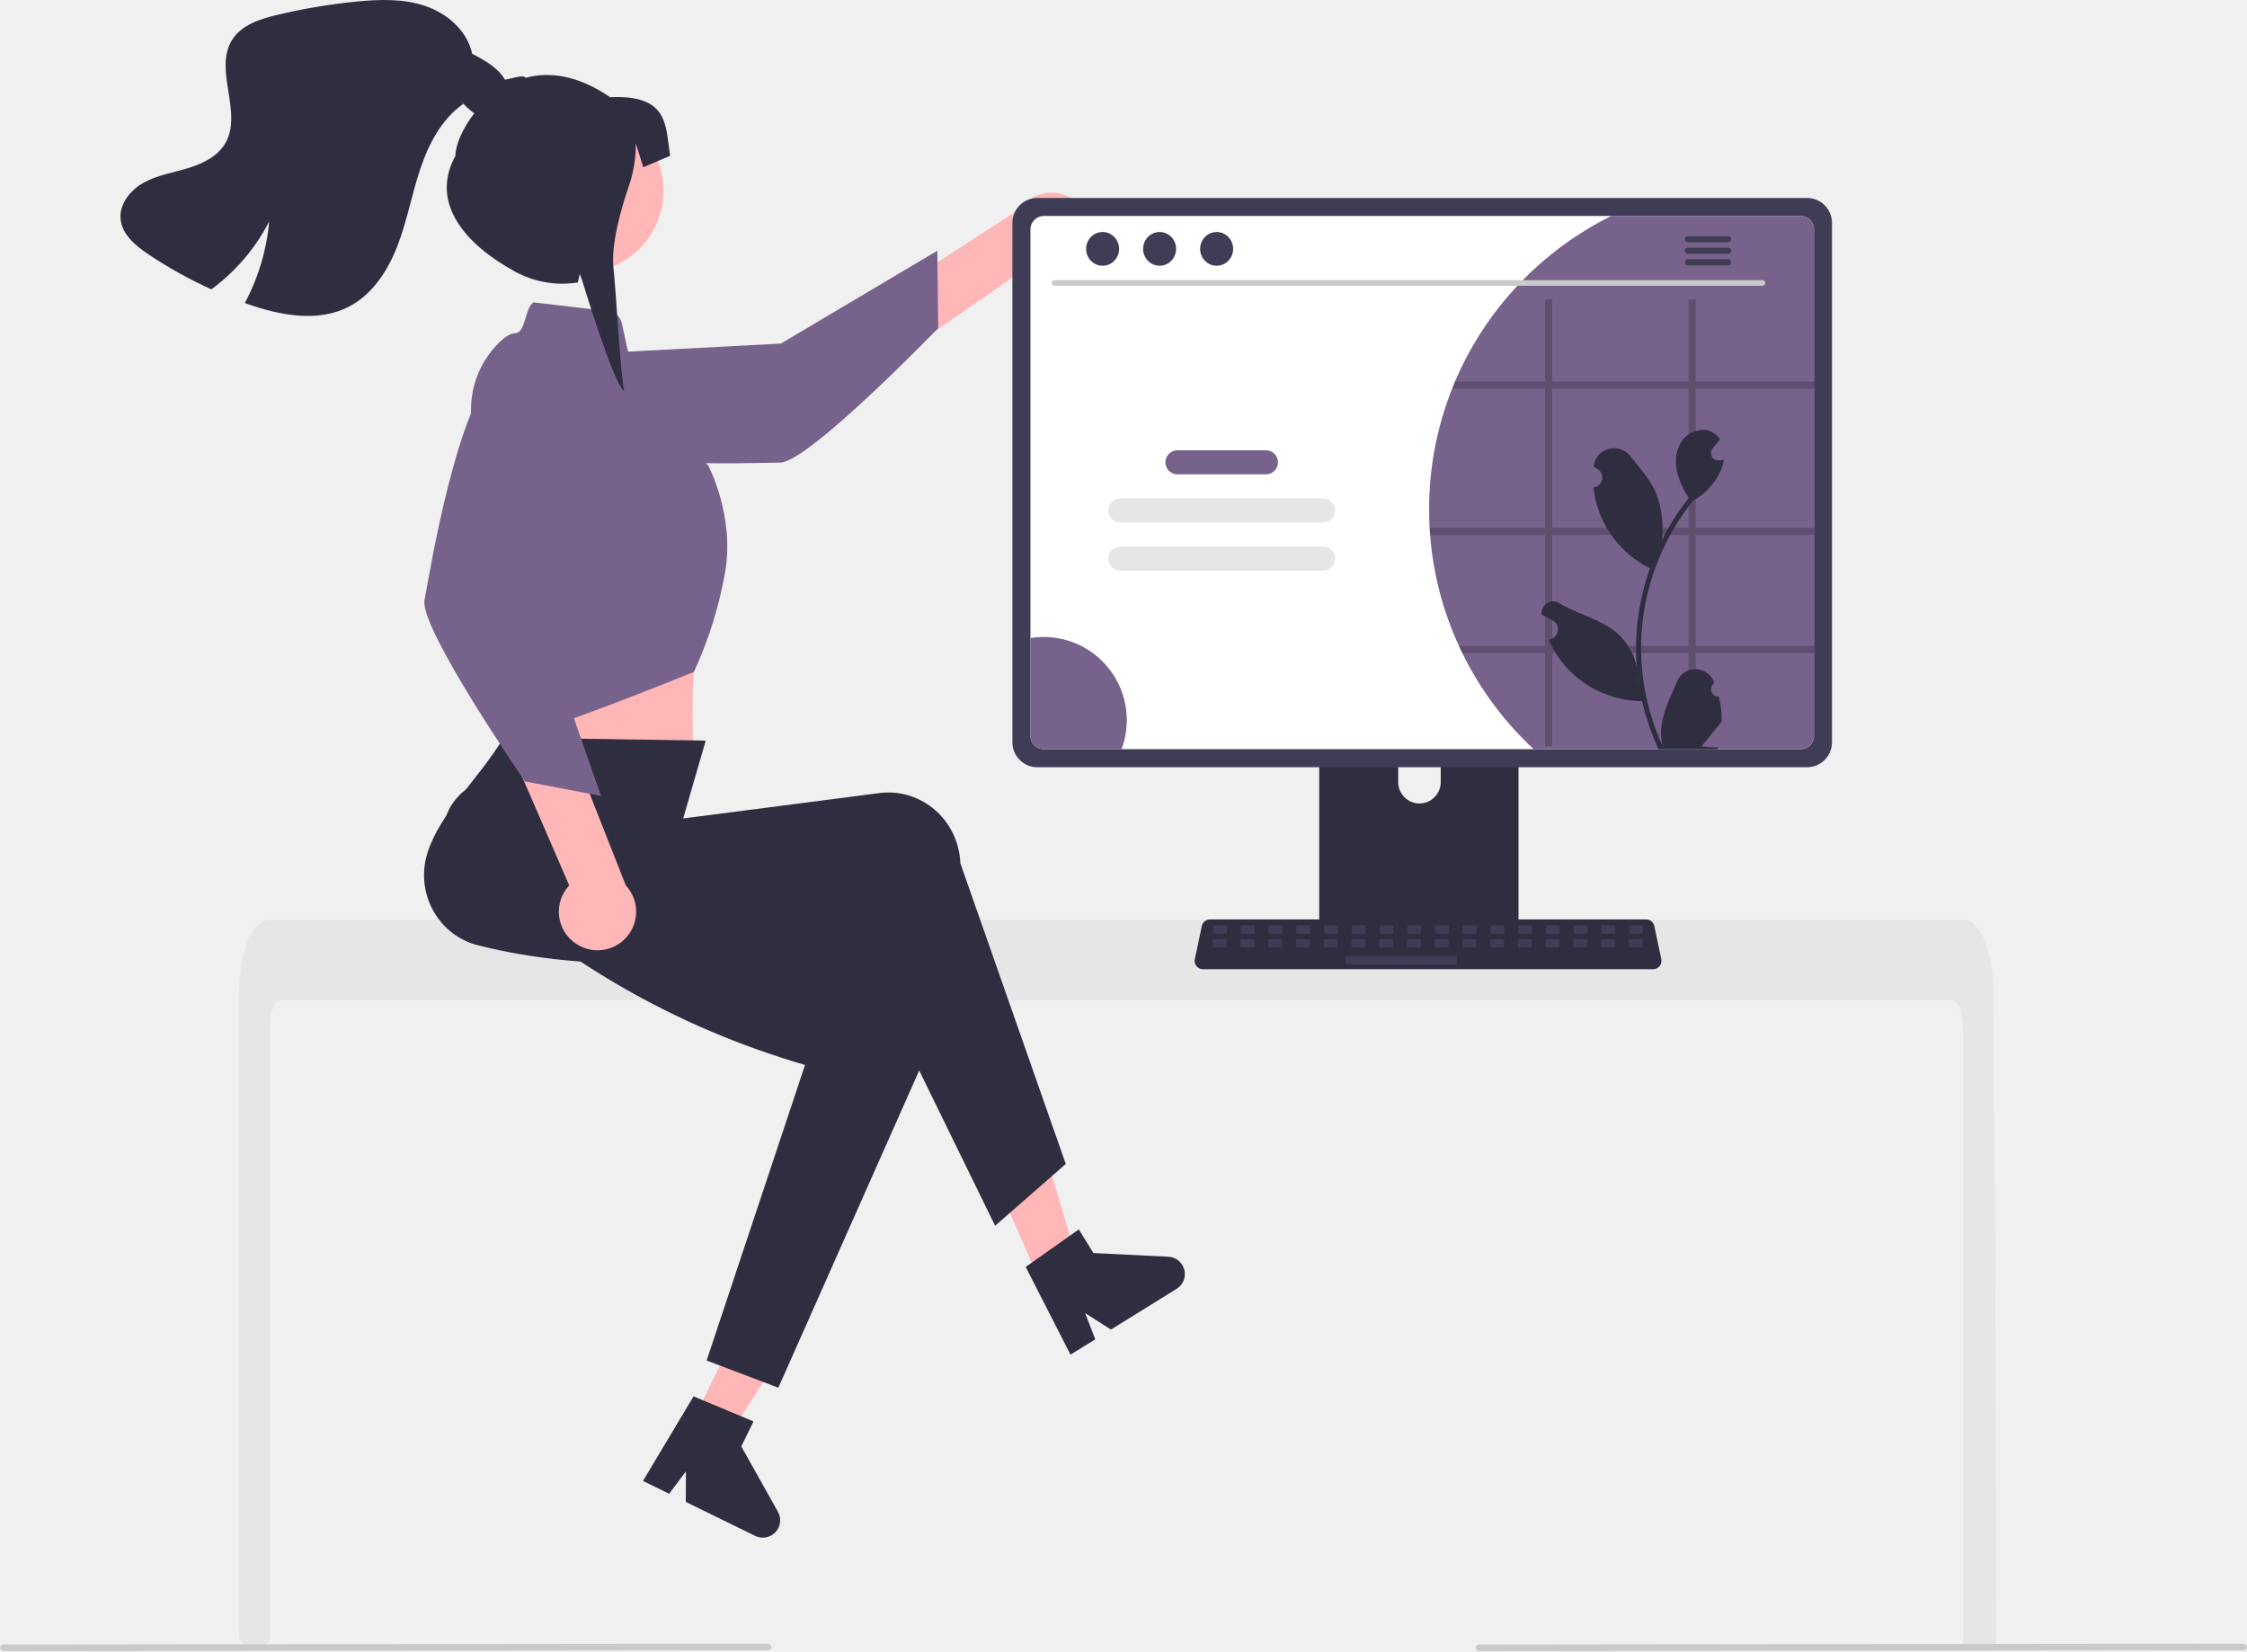
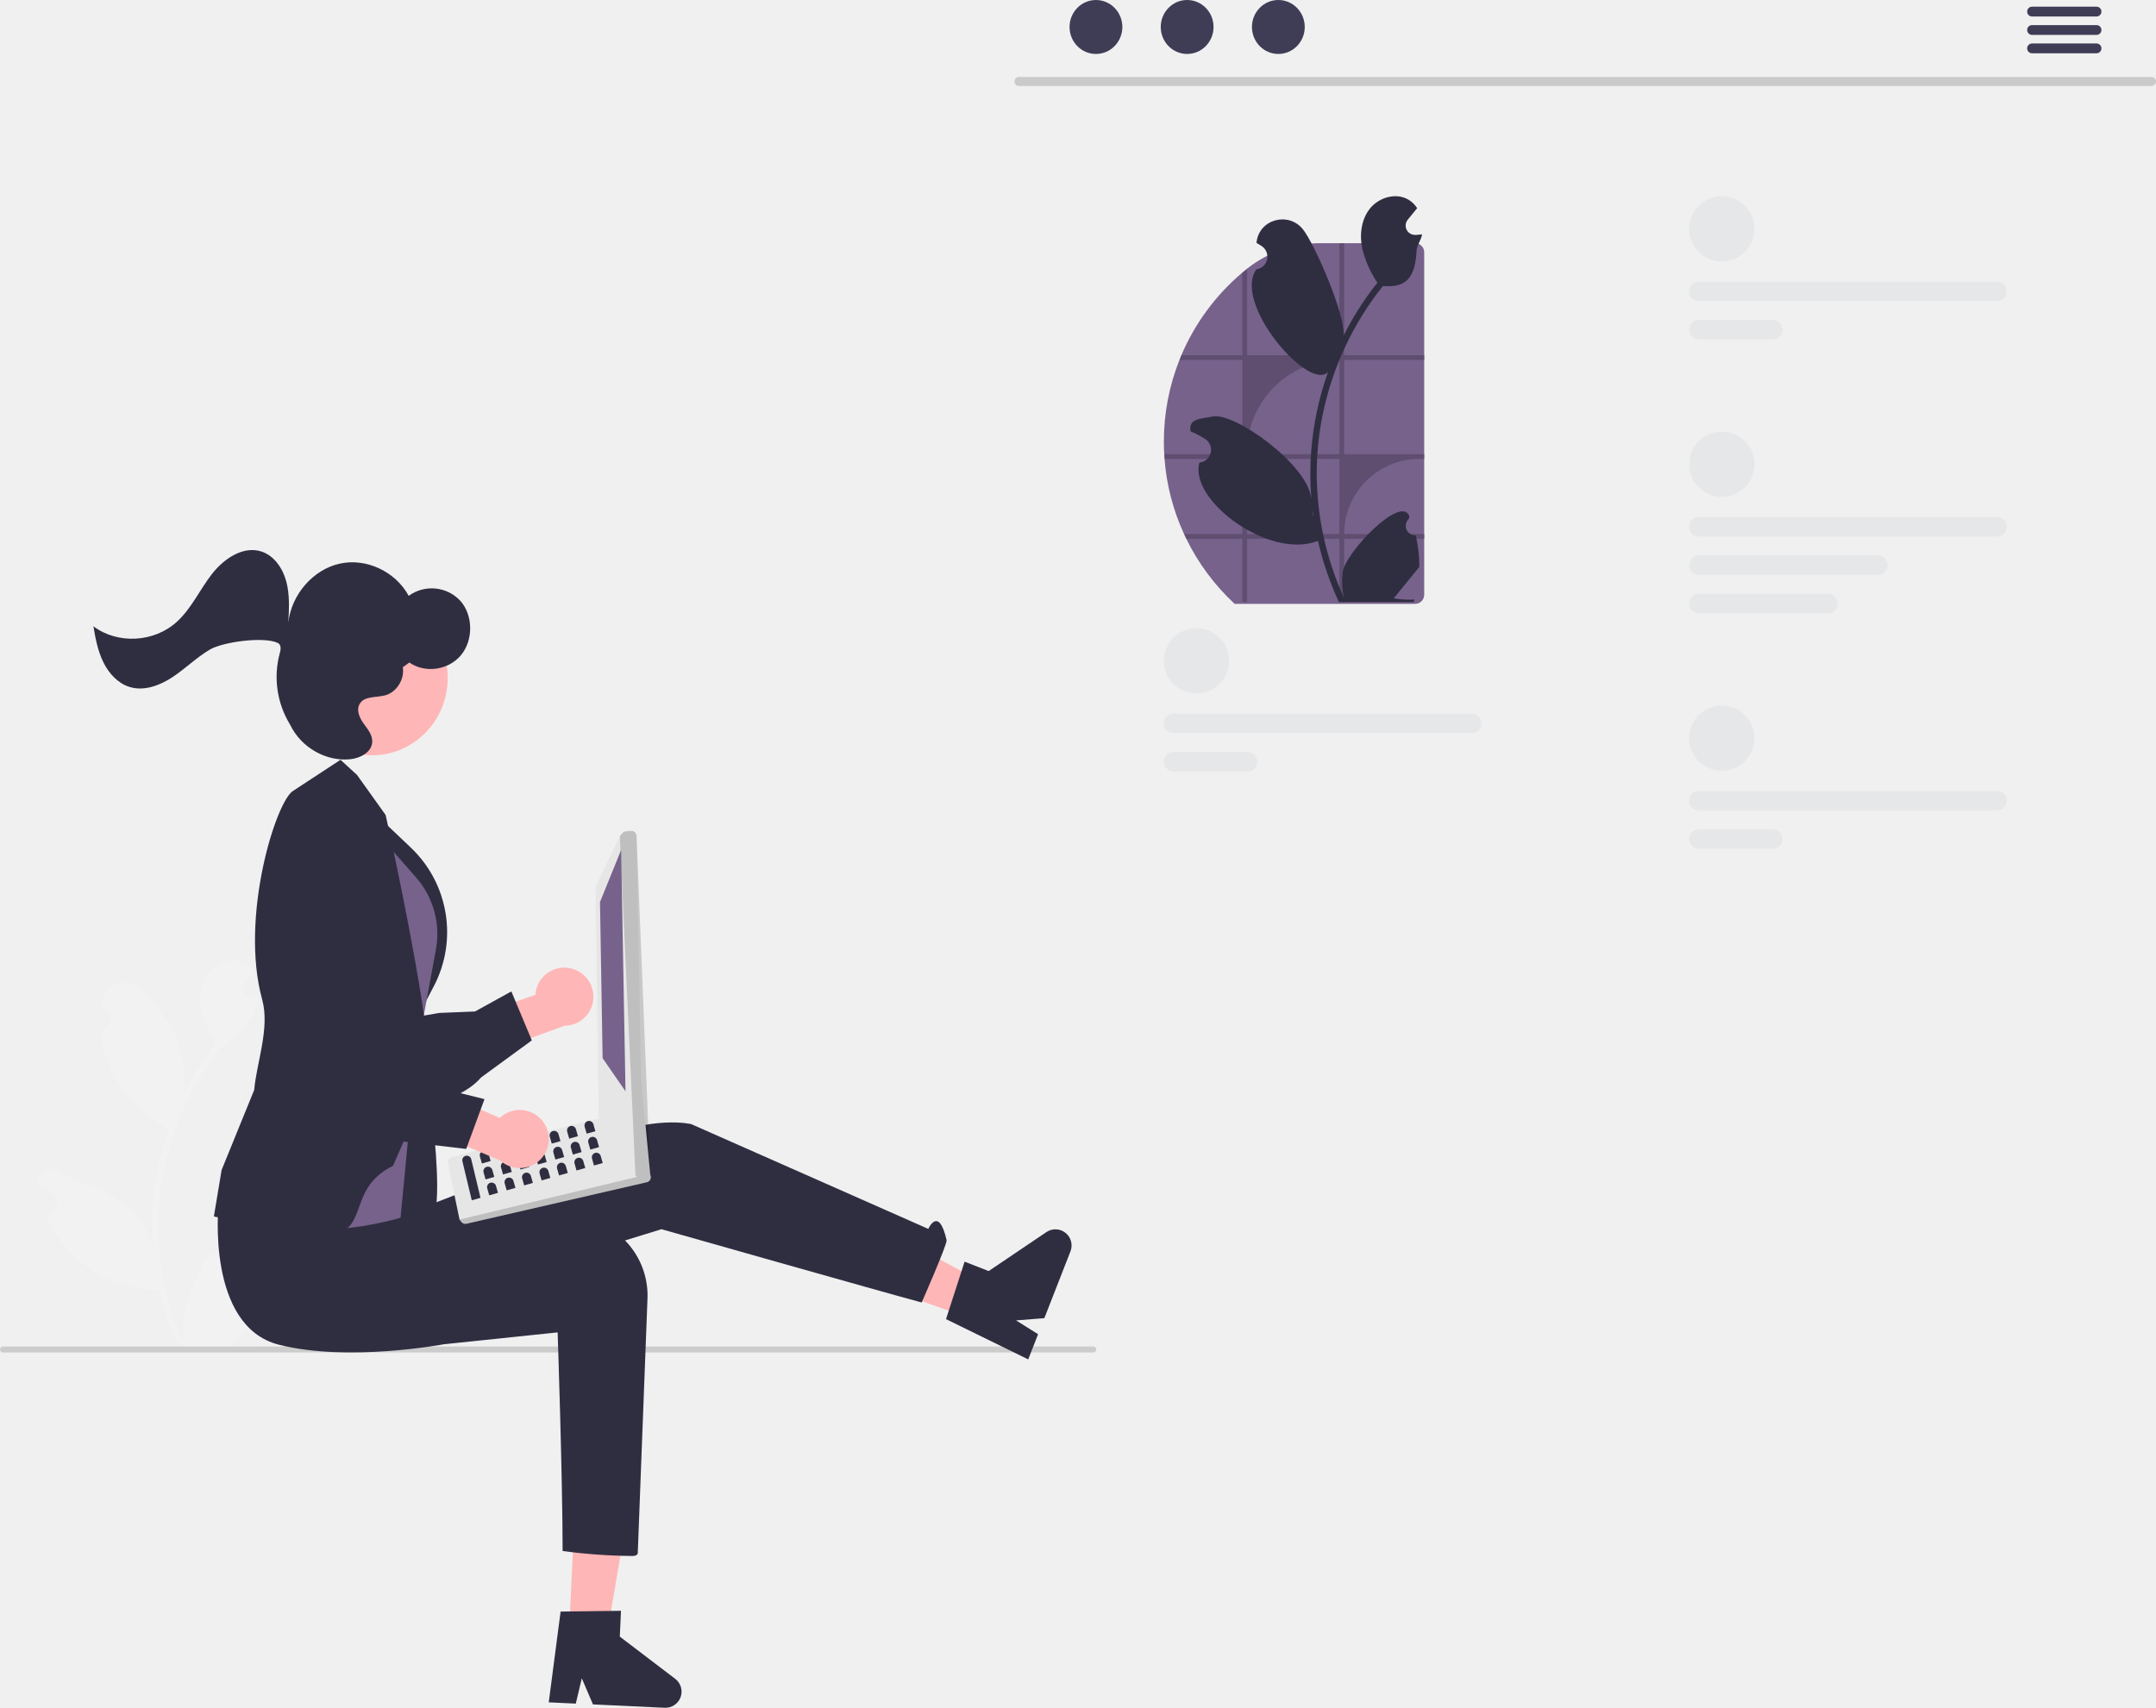
- <svg xmlns="http://www.w3.org/2000/svg" data-name="Layer 1" width="810.131" height="595.285" viewBox="0 0 810.131 595.285">
-   <polygon points="378.969 471.236 391.767 465.509 375.738 412.214 356.848 420.666 378.969 471.236" fill="#ffb6b6" />
-   <path d="M564.736,609.125l19.145-13.52,5.284,8.518,27,1.329a6.261,6.261,0,0,1,2.993,11.575l-23.669,14.683-9.307-5.895,3.634,9.414-8.924,5.536Z" transform="translate(-194.9343 -152.3575)" fill="#2f2e41" />
-   <path d="M902.658,522.718c0-5.36-1.8-9.71-4.01-9.72h-602.49c-2.22.01-4.01,4.36-4.02,9.72v220.643a2.003,2.003,0,0,1-1.809,1.994q-2.426.233-4.851.433c-.04,0-.08.01-.12.01-.88.08-1.76.14-2.64.21h-.01q-.679-1.255-1.342-2.533a2.011,2.011,0,0,1-.228-.929V510.108c0-1.48.06-2.97.16-4.44a56.884,56.884,0,0,1,.75-6.02c1.69-9.29,5.51-15.58,9.85-15.6h611a4.683,4.683,0,0,1,1.84.39,7.173,7.173,0,0,1,2.27,1.59,14.07,14.07,0,0,1,2.23,3.05c2.14,3.77,3.67,9.39,4.21,15.93,0,.06.01.12.01.18.14,1.62.21,3.27.2,4.92l.14,21.43.09,12.78.27,40.1.1,14.24.44,146.2h0a2,2,0,0,1-2,2h-8.04a2,2,0,0,1-2-2Z" transform="translate(-194.9343 -152.3575)" fill="#e6e6e6" />
-   <path d="M738.942,383.772H674.023a3.464,3.464,0,0,0-3.459,3.467V489.793h71.845V387.24A3.466,3.466,0,0,0,738.942,383.772Zm-32.241,58.27a7.702,7.702,0,0,1-7.666-7.666V422.548a7.666,7.666,0,0,1,15.332,0v11.829a7.702,7.702,0,0,1-7.666,7.666Z" transform="translate(-194.9343 -152.3575)" fill="#2f2e41" />
-   <path d="M670.341,486.513v9.894a1.938,1.938,0,0,0,1.934,1.934h68.422a1.944,1.944,0,0,0,1.934-1.934v-9.894Z" transform="translate(-194.9343 -152.3575)" fill="#3f3d56" />
-   <path d="M586.932,240.957a13.844,13.844,0,0,1-20.158,6.657l-91.638,63.839-2.53-25.441,90.102-58.376a13.919,13.919,0,0,1,24.224,13.32Z" transform="translate(-194.9343 -152.3575)" fill="#ffb6b6" />
-   <path d="M381.76,281.208s-9.922,14.662,5.648,27.636,78.681,10.393,88.865,10.282,56.913-48.45,56.913-48.45l-.306-27.917-56.418,33.476Z" transform="translate(-194.9343 -152.3575)" fill="#77628c" />
-   <path d="M376.142,378.55l1,19s-2.952,16.83-.524,20.462c2.409,3.614,68.568,8.99,68.568,8.99s-2.074-28.336,1.667-48.833Z" transform="translate(-194.9343 -152.3575)" fill="#ffb6b6" />
-   <path d="M579.186,572.003l-25.467,22.293-49.913-102.081c-49.495,8.512-96.19,11.239-136.579.942-13.675-3.438-22.034-17.558-18.67-31.538q.236-.98.545-1.94c4.834-14.748,17.487-25.183,27.456-41.404l72.817,1.106-8.133,28.062L511.979,438.29c14.225-1.841,27.217,8.456,29.018,22.998q.143,1.152.186,2.313Z" transform="translate(-194.9343 -152.3575)" fill="#2f2e41" />
-   <circle cx="209.64" cy="68.762" r="29.568" fill="#ffb6b6" />
-   <path d="M387.24,261.362l27.111,3.19a5.532,5.532,0,0,1,4.758,4.313l4.311,19.729,26.877,31.651s9.651,18.096,6.032,38.605a145.273,145.273,0,0,1-11.21,35.748s-66.096,27.032-68.509,23.413-3.196-20.058-3.196-20.058l-8.504-94.602a33.944,33.944,0,0,1,9.756-27.275c2.145-2.11,4.263-3.588,5.986-3.588C384.546,272.354,384.047,263.592,387.24,261.362Z" transform="translate(-194.9343 -152.3575)" fill="#77628c" />
-   <polygon points="250.479 510.874 263.06 517.036 293.347 470.36 274.778 461.265 250.479 510.874" fill="#ffb6b6" />
-   <path d="M475.551,652.682l-25.847-9.813,35.474-106.546c-48.193-14.13-84.546-36.889-116.286-63.905-10.768-9.104-18.843-20.795-9.672-31.869q.643-.777,1.343-1.502c10.829-11.118,38.312-8.979,54.4-19.16l35.982,38.416L448.69,468.594l67.551,22.899c13.585,4.605,20.722,19.567,15.941,33.419q-.379,1.097-.85,2.159Z" transform="translate(-194.9343 -152.3575)" fill="#2f2e41" />
-   <path d="M444.984,655.794,466.609,664.833l-4.41,9.002,13.217,23.581a6.261,6.261,0,0,1-8.216,8.685l-25.014-12.254.05-11.016-6.045,8.079-9.431-4.62Z" transform="translate(-194.9343 -152.3575)" fill="#2f2e41" />
-   <path d="M402.697,492.659a13.844,13.844,0,0,1-2.534-21.077L355.735,369.117l25.438,2.558L420.551,471.552a13.919,13.919,0,0,1-17.853,21.107Z" transform="translate(-194.9343 -152.3575)" fill="#ffb6b6" />
-   <path d="M403.871,283.579s-12.407-12.629-28.208.064S349.895,358.708,347.988,368.713s36.221,65.38,36.221,65.38l27.425,5.228-21.641-61.93Z" transform="translate(-194.9343 -152.3575)" fill="#77628c" />
-   <path d="M846.443,223.726H568.938a9.008,9.008,0,0,0-8.994,8.994V419.982a9.003,9.003,0,0,0,8.994,8.994H846.443a9.003,9.003,0,0,0,8.994-8.994V232.72A9.008,9.008,0,0,0,846.443,223.726Z" transform="translate(-194.9343 -152.3575)" fill="#3f3d56" />
-   <path d="M844.126,230.223h-272.87a4.82,4.82,0,0,0-4.81,4.82v182.62a4.818,4.818,0,0,0,4.81,4.81h272.87a4.818,4.818,0,0,0,4.81-4.81v-182.62A4.82,4.82,0,0,0,844.126,230.223Z" transform="translate(-194.9343 -152.3575)" fill="#fff" />
-   <path d="M790.976,501.785H628.633a2.986,2.986,0,0,1-2.922-3.602l2.519-11.964a2.999,2.999,0,0,1,2.922-2.371H788.457a2.999,2.999,0,0,1,2.922,2.371l2.519,11.964a2.986,2.986,0,0,1-2.922,3.602Z" transform="translate(-194.9343 -152.3575)" fill="#2f2e41" />
-   <rect x="437.37" y="333.645" width="5" height="3" rx="0.488" fill="#3f3d56" />
-   <rect x="447.37" y="333.645" width="5" height="3" rx="0.488" fill="#3f3d56" />
-   <rect x="457.37" y="333.645" width="5" height="3" rx="0.488" fill="#3f3d56" />
-   <rect x="467.37" y="333.645" width="5" height="3" rx="0.488" fill="#3f3d56" />
-   <rect x="477.37" y="333.645" width="5" height="3" rx="0.488" fill="#3f3d56" />
-   <rect x="487.37" y="333.645" width="5" height="3" rx="0.488" fill="#3f3d56" />
-   <rect x="497.37" y="333.645" width="5" height="3" rx="0.488" fill="#3f3d56" />
-   <rect x="507.37" y="333.645" width="5" height="3" rx="0.488" fill="#3f3d56" />
-   <rect x="517.37" y="333.645" width="5" height="3" rx="0.488" fill="#3f3d56" />
-   <rect x="527.37" y="333.645" width="5" height="3" rx="0.488" fill="#3f3d56" />
-   <rect x="537.37" y="333.645" width="5" height="3" rx="0.488" fill="#3f3d56" />
-   <rect x="547.37" y="333.645" width="5" height="3" rx="0.488" fill="#3f3d56" />
-   <rect x="557.37" y="333.645" width="5" height="3" rx="0.488" fill="#3f3d56" />
-   <rect x="567.37" y="333.645" width="5" height="3" rx="0.488" fill="#3f3d56" />
-   <rect x="577.37" y="333.645" width="5" height="3" rx="0.488" fill="#3f3d56" />
-   <rect x="587.37" y="333.645" width="5" height="3" rx="0.488" fill="#3f3d56" />
-   <rect x="437.252" y="338.645" width="5" height="3" rx="0.488" fill="#3f3d56" />
-   <rect x="447.252" y="338.645" width="5" height="3" rx="0.488" fill="#3f3d56" />
-   <rect x="457.252" y="338.645" width="5" height="3" rx="0.488" fill="#3f3d56" />
-   <rect x="467.252" y="338.645" width="5" height="3" rx="0.488" fill="#3f3d56" />
-   <rect x="477.252" y="338.645" width="5" height="3" rx="0.488" fill="#3f3d56" />
-   <rect x="487.252" y="338.645" width="5" height="3" rx="0.488" fill="#3f3d56" />
-   <rect x="497.252" y="338.645" width="5" height="3" rx="0.488" fill="#3f3d56" />
-   <rect x="507.252" y="338.645" width="5" height="3" rx="0.488" fill="#3f3d56" />
-   <rect x="517.252" y="338.645" width="5" height="3" rx="0.488" fill="#3f3d56" />
-   <rect x="527.252" y="338.645" width="5" height="3" rx="0.488" fill="#3f3d56" />
-   <rect x="537.252" y="338.645" width="5" height="3" rx="0.488" fill="#3f3d56" />
-   <rect x="547.252" y="338.645" width="5" height="3" rx="0.488" fill="#3f3d56" />
-   <rect x="557.252" y="338.645" width="5" height="3" rx="0.488" fill="#3f3d56" />
-   <rect x="567.252" y="338.645" width="5" height="3" rx="0.488" fill="#3f3d56" />
-   <rect x="577.252" y="338.645" width="5" height="3" rx="0.488" fill="#3f3d56" />
-   <rect x="587.252" y="338.645" width="5" height="3" rx="0.488" fill="#3f3d56" />
-   <rect x="485.252" y="344.645" width="40" height="3" rx="0.488" fill="#3f3d56" />
-   <path d="M825.334,730.02l-7.71-12.39-1.54,7.08c-.27,1.24-.54,2.5-.79,3.75-2.19-1.87-4.52-3.6-6.8-5.26q-10.5-7.62-20.99-15.26l2.19,12.7c1.35,7.82,2.76,15.8,6.1,22.95.37.81.77,1.61,1.2,2.39h32.54a10.487,10.487,0,0,0,.54-2.24.775.775,0,0,0,.01-.15C830.594,738.74,827.914,734.17,825.334,730.02Z" transform="translate(-194.9343 -152.3575)" fill="#f0f0f0" />
-   <path d="M385.334,730.02l-7.71-12.39-1.54,7.08c-.27,1.24-.54,2.5-.79,3.75-2.19-1.87-4.52-3.6-6.8-5.26q-10.5-7.62-20.99-15.26l2.19,12.7c1.35,7.82,2.76,15.8,6.1,22.95.37.81.77,1.61,1.2,2.39h32.54a10.487,10.487,0,0,0,.54-2.24.775.775,0,0,0,.01-.15C390.594,738.74,387.914,734.17,385.334,730.02Z" transform="translate(-194.9343 -152.3575)" fill="#f0f0f0" />
-   <path d="M1003.875,747.335l-275.75.307a1.191,1.191,0,0,1,0-2.381l275.75-.307a1.191,1.191,0,0,1,0,2.381Z" transform="translate(-194.9343 -152.3575)" fill="#cacaca" />
-   <path d="M471.875,747.335l-275.75.307a1.191,1.191,0,0,1,0-2.381l275.75-.307a1.191,1.191,0,0,1,0,2.381Z" transform="translate(-194.9343 -152.3575)" fill="#cacaca" />
-   <path d="M373.306,194.763c-4.77,1.42-9.22-2.57-12.54-6.35l1.18,1.4c-7.81,5.5-12.48,14.46-15.51,23.53-3.03,9.06-4.72,18.55-8.14,27.48-3.42,8.92-8.94,17.55-17.39,22-11.32,5.96-25.19,3.25-37.23-1.05-.16-.06-.31-.11-.47-.17a76.722,76.722,0,0,0,8.78-29.4,69.759,69.759,0,0,1-20.86,24.47,160.14,160.14,0,0,1-22.62-12.58c-4.65-3.11-9.55-7.13-10.09-12.7-.55-5.53,3.58-10.58,8.45-13.24,4.87-2.66,10.47-3.56,15.79-5.16,5.31-1.59,10.73-4.2,13.52-9,6.43-11.04-4.39-26.61,2.51-37.37,3.4-5.29,10-7.41,16.12-8.88a213.117,213.117,0,0,1,28.38-4.79c8.39-.84,17.06-1.15,25.04,1.55,7.98,2.7,15.22,8.97,16.93,17.23,4.66,2.45,9.59,5.16,12.09,9.81C379.746,186.183,378.356,193.263,373.306,194.763Z" transform="translate(-194.9343 -152.3575)" fill="#2f2e41" />
-   <path d="M366.186,192.902c-4.568,5.722-7.054,11.91-7.054,15.615-9.489,17.342,4.08,32.238,21.423,41.727a35.53,35.53,0,0,0,22.7,3.958l.726-3.097.983,2.79s11.291,37.293,15.016,39.481c-1.413-6.637-3.032-37.367-3.819-43.844-1.089-8.816,2.708-21.94,5.447-29.922a47.111,47.111,0,0,0,2.579-15.289v-.228l2.667,8.567,9.709-4.142c-1.806-10.361,0-22.123-21.656-21.103-11.713-8.055-22.027-9.282-30.5-6.998-1.093-1.69-7.399,1.476-9.22.586" transform="translate(-194.9343 -152.3575)" fill="#2f2e41" />
-   <path d="M848.936,235.043v182.62a4.818,4.818,0,0,1-4.81,4.81h-96.22a118.076,118.076,0,0,1-25.76-34.66q-.63-1.26-1.2-2.55a117.029,117.029,0,0,1-10.4-40.03c-.07-.85-.13-1.7-.17-2.56-.13-2.2-.19-4.43-.19-6.67a117.535,117.535,0,0,1,8.29-43.51c.33-.86.68-1.71,1.04-2.56a118.399,118.399,0,0,1,56.35-59.71h68.26A4.82,4.82,0,0,1,848.936,235.043Z" transform="translate(-194.9343 -152.3575)" fill="#77628c" />
-   <path d="M830.41,255.383H575.086a1.016,1.016,0,0,1,0-2.031H830.41a1.016,1.016,0,0,1,0,2.031Z" transform="translate(-194.9343 -152.3575)" fill="#cacaca" />
-   <ellipse cx="397.532" cy="89.728" rx="5.95" ry="6.083" fill="#3f3d56" />
-   <ellipse cx="418.088" cy="89.728" rx="5.95" ry="6.083" fill="#3f3d56" />
-   <ellipse cx="438.644" cy="89.728" rx="5.95" ry="6.083" fill="#3f3d56" />
-   <path d="M818.033,237.51H803.431a1.106,1.106,0,0,0,0,2.211h14.602a1.106,1.106,0,0,0,0-2.211Z" transform="translate(-194.9343 -152.3575)" fill="#3f3d56" />
-   <path d="M818.033,241.66H803.431a1.106,1.106,0,0,0,0,2.211h14.602a1.106,1.106,0,0,0,0-2.211Z" transform="translate(-194.9343 -152.3575)" fill="#3f3d56" />
-   <path d="M818.033,245.805H803.431a1.106,1.106,0,0,0,0,2.211h14.602a1.106,1.106,0,0,0,0-2.211Z" transform="translate(-194.9343 -152.3575)" fill="#3f3d56" />
-   <rect x="420.185" y="162.344" width="40.582" height="8.678" rx="4.339" fill="#77628c" />
-   <rect x="399.575" y="179.7" width="81.802" height="8.678" rx="4.339" fill="#e6e6e6" />
-   <rect x="399.575" y="197.056" width="81.802" height="8.678" rx="4.339" fill="#e6e6e6" />
-   <path d="M601.186,412.003a29.815,29.815,0,0,1-1.88,10.47h-28.05a4.818,4.818,0,0,1-4.81-4.81v-35.28a29.628,29.628,0,0,1,4.74-.38A29.998,29.998,0,0,1,601.186,412.003Z" transform="translate(-194.9343 -152.3575)" fill="#77628c" />
-   <path d="M849.186,292.493v-2.56h-42.91v-29.67h-2.55v29.67h-49.18v-29.67h-2.55v29.67h-32.48c-.36.85-.71,1.7-1.04,2.56h33.52v50.18h-41.62c.04.86.1,1.71.17,2.56h41.45v40.03h-31.05q.57,1.29,1.2,2.55h29.85v33.65h2.55v-33.65h49.18v33.65h2.55v-33.65h42.91v-2.55h-42.91v-40.03h42.91v-2.56h-42.91v-50.18Zm-45.46,92.77h-49.18v-40.03h49.18Zm0-42.59h-49.18v-50.18h49.18Z" transform="translate(-194.9343 -152.3575)" opacity="0.2" />
-   <path d="M814.637,403.526a2.672,2.672,0,0,1-1.937-4.632l.183-.728q-.036-.087-.073-.175a7.176,7.176,0,0,0-13.237.049c-2.165,5.214-4.922,10.438-5.6,15.951a21.23,21.23,0,0,0,.373,7.301,85.115,85.115,0,0,1-7.743-35.351,82.154,82.154,0,0,1,.51-9.165q.422-3.742,1.171-7.431a86.101,86.101,0,0,1,17.075-36.492,22.914,22.914,0,0,0,9.53-9.887,17.478,17.478,0,0,0,1.59-4.776c-.464.061-.935.099-1.399.129-.145.008-.297.015-.441.023l-.055.002a2.648,2.648,0,0,1-2.174-4.313q.3-.37.601-.739c.304-.38.616-.753.92-1.133a1.318,1.318,0,0,0,.099-.114c.35-.434.7-.859,1.05-1.293a7.656,7.656,0,0,0-2.51-2.426c-3.506-2.054-8.343-.631-10.876,2.54-2.54,3.171-3.019,7.621-2.137,11.583a30.682,30.682,0,0,0,4.244,9.461c-.19.243-.388.479-.578.723a86.658,86.658,0,0,0-9.045,14.329,36.024,36.024,0,0,0-2.151-16.733c-2.059-4.966-5.917-9.149-9.315-13.442-4.081-5.157-12.451-2.906-13.17,3.631q-.01.095-.02.19.757.427,1.482.907a3.625,3.625,0,0,1-1.461,6.596l-.074.011a36.067,36.067,0,0,0,.951,5.392,37.134,37.134,0,0,0,18.489,23.273c.297.152.586.304.882.449a88.452,88.452,0,0,0-4.761,22.406,83.894,83.894,0,0,0,.061,13.546l-.023-.16a22.168,22.168,0,0,0-7.568-12.8c-5.824-4.784-14.052-6.546-20.334-10.391a4.16,4.16,0,0,0-6.372,4.047q.013.084.026.168a24.351,24.351,0,0,1,2.73,1.316q.757.427,1.482.907a3.625,3.625,0,0,1-1.461,6.596l-.074.011c-.053.008-.099.015-.152.023a36.097,36.097,0,0,0,6.64,10.397,37.167,37.167,0,0,0,26.955,11.827h.008a88.426,88.426,0,0,0,5.94,17.341h21.22c.076-.236.145-.479.213-.715a24.109,24.109,0,0,1-5.872-.35c1.574-1.932,3.149-3.879,4.723-5.811a1.318,1.318,0,0,0,.099-.114c.799-.989,1.605-1.97,2.403-2.959l0-.001a35.315,35.315,0,0,0-1.035-8.996Zm-24.299-47.801.011-.015-.011.03Zm-4.7,42.371-.183-.411c.008-.297.008-.593,0-.897,0-.084-.015-.167-.015-.251.068.525.129,1.05.205,1.574Z" transform="translate(-194.9343 -152.3575)" fill="#2f2e41" />
+ <svg xmlns="http://www.w3.org/2000/svg" data-name="Layer 1" width="864.67" height="685.078" viewBox="0 0 864.67 685.078">
+   <path d="M268.971,622.8a3.613,3.613,0,0,1-2.619-6.263c.091-.362.156-.622.248-.984q-.049-.118-.098-.236a9.703,9.703,0,0,0-17.898.067c-2.927,7.051-6.654,14.113-7.572,21.568a28.706,28.706,0,0,0,.504,9.872A115.086,115.086,0,0,1,231.066,599.025a111.08,111.08,0,0,1,.689-12.392q.571-5.06,1.584-10.047a116.419,116.419,0,0,1,23.087-49.342,30.983,30.983,0,0,0,12.886-13.369,23.634,23.634,0,0,0,2.149-6.458c-.627.082-1.265.134-1.892.175-.195.01-.401.021-.597.031l-.074.003a3.58,3.58,0,0,1-2.94-5.832q.406-.5.813-.999c.411-.514.833-1.018,1.244-1.532a1.785,1.785,0,0,0,.134-.154c.473-.586.946-1.162,1.419-1.748a10.352,10.352,0,0,0-3.394-3.28c-4.741-2.777-11.281-.854-14.706,3.435-3.435,4.288-4.083,10.304-2.89,15.662a41.485,41.485,0,0,0,5.738,12.793c-.257.329-.525.648-.782.977a117.172,117.172,0,0,0-12.23,19.375,48.709,48.709,0,0,0-2.908-22.624c-2.783-6.715-8.001-12.37-12.595-18.175-5.519-6.973-16.835-3.93-17.807,4.909q-.014.128-.028.257,1.024.577,2.004,1.226a4.901,4.901,0,0,1-1.976,8.919l-.1.015a48.767,48.767,0,0,0,1.285,7.291,50.21,50.21,0,0,0,25,31.468c.401.206.792.411,1.193.607a119.598,119.598,0,0,0-6.438,30.296,113.435,113.435,0,0,0,.082,18.315l-.031-.216a29.974,29.974,0,0,0-10.232-17.308c-7.874-6.469-18.999-8.851-27.494-14.05a5.625,5.625,0,0,0-8.616,5.473q.017.114.035.227a32.928,32.928,0,0,1,3.692,1.779q1.024.578,2.004,1.226a4.901,4.901,0,0,1-1.976,8.919l-.1.015c-.072.01-.134.021-.206.031a48.808,48.808,0,0,0,8.978,14.058,50.254,50.254,0,0,0,36.446,15.991h.01a119.562,119.562,0,0,0,8.032,23.447h28.692c.103-.319.195-.648.288-.967a32.599,32.599,0,0,1-7.939-.473c2.129-2.612,4.257-5.245,6.386-7.857a1.78,1.78,0,0,0,.134-.154c1.08-1.337,2.17-2.663,3.25-4l.001-.002A47.75,47.75,0,0,0,268.972,622.801Z" transform="translate(-167.665 -107.4608)" fill="#f2f2f2" />
+   <path d="M607.335,648.805a1.186,1.186,0,0,1-1.19,1.19H168.855a1.19,1.19,0,0,1,0-2.38h437.29A1.187,1.187,0,0,1,607.335,648.805Z" transform="translate(-167.665 -107.4608)" fill="#ccc" />
+   <path d="M396.647,495.944a11.583,11.583,0,0,0-14.259,10.59l-24.999,8.7,1.582,16.481,35.131-12.782a11.646,11.646,0,0,0,2.546-22.989Z" transform="translate(-167.665 -107.4608)" fill="#ffb6b6" />
+   <path d="M355.905,543.848c-9.94,6.928-27.452,10.472-51.286,10.31a9.53,9.53,0,0,1-7.026-3.064c-6.377-6.641-6.128-21.8-6.088-23.264l-6.99-26.342c-.15-.403-4.019-11.212-.083-18.759a12.369,12.369,0,0,1,8.226-6.269c14.782-3.923,28.678,35.647,30.444,40.875l20.745-3.533,14.326-.589,14.576-8.045,8.206,19.64-20.308,14.841A25.664,25.664,0,0,1,355.905,543.848Z" transform="translate(-167.665 -107.4608)" fill="#2f2e41" />
+   <polygon points="228.268 654.202 243.549 654.916 253.575 596.315 231.022 595.261 228.268 654.202" fill="#ffb6b6" />
+   <path d="M392.496,753.947l24.223-.312-.484,10.349,22.224,16.935a6.472,6.472,0,0,1-4.225,11.613l-28.759-1.345-4.478-10.469-2.414,10.147-10.843-.507Z" transform="translate(-167.665 -107.4608)" fill="#2f2e41" />
+   <polygon points="387.812 528.378 393.379 514.129 341.068 485.876 314.642 502.486 387.812 528.378" fill="#ffb6b6" />
+   <path d="M547.067,636.626l7.457-23.049,9.65,3.771L587.331,601.712a6.472,6.472,0,0,1,9.65,7.719L586.503,636.246l-11.352.892,8.84,5.535-3.951,10.111Z" transform="translate(-167.665 -107.4608)" fill="#2f2e41" />
+   <path d="M254.961,593.431s6.346,40.516,36.346,43.516,57.654-10.516,57.654-10.516l84-25.87s89.346,25.386,104.346,29.386c0,0,10.346-23.484,10-25-3.19-13.958-7.346-4.516-7.346-4.516l-95-42s-15-4-41,7S308.307,602.947,308.307,602.947Z" transform="translate(-167.665 -107.4608)" fill="#2f2e41" />
+   <path d="M255.307,590.947s-5.003,48.537,24.22,55.951c27.78,7.049,66.098-.182,66.098-.182l45.681-4.769s2,58.696,2,87.696a220.258,220.258,0,0,0,28,2c2,0,2.133-1.048,2.133-1.048l3.873-101.444a31.658,31.658,0,0,0-32.754-33.585q-3.235.123-6.786.458c-28.102,2.695-62.99-3.034-62.99-3.034Z" transform="translate(-167.665 -107.4608)" fill="#2f2e41" />
+   <path d="M336.366,520.535s11.864,71.744,3.846,77.471-19.013,5.75-19.013,5.75l-2.557-39.613Z" transform="translate(-167.665 -107.4608)" fill="#2f2e41" />
+   <path d="M316.578,432.424l15.863,15.073a46.752,46.752,0,0,1,9.2,55.604l-7.583,14.46Z" transform="translate(-167.665 -107.4608)" fill="#2f2e41" />
+   <path d="M313.031,434.958,334.525,459.441a34.355,34.355,0,0,1,8.362,19.198v0a34.355,34.355,0,0,1-.391,9.683l-8.1,44.034L328.307,595.947s-47.003,14.242-51.814-7.75S313.031,434.958,313.031,434.958Z" transform="translate(-167.665 -107.4608)" fill="#77628c" />
+   <path d="M292.856,601.923c-30.898-5.149-38.467-6.171-38.938-6.352l-.472-.18,3.097-18.584,13.078-32.135c.849-10.512,6.358-24.754,3.206-36.194-9.161-33.257,5.723-80.253,12.529-83.853l18.869-12.37,6.624,6.073L322.332,434.405c9.449,42.091,15.975,81.323,15.658,83.721l-5.832,41.207-6.872,15.806C304.438,585.198,318.457,606.19,292.856,601.923Z" transform="translate(-167.665 -107.4608)" fill="#2f2e41" />
+   <path d="M348.796,571.693l48.514-12.98,4.272-1.013,3.046-.723,3.55-.839.028-.007a2.013,2.013,0,0,1,1.507.251l18.014,21.598a1.59,1.59,0,0,1,.424.381.714.714,0,0,1,.128.135,2.056,2.056,0,0,1-1.159,3.21l-72.373,16.655a2.039,2.039,0,0,1-2.049-.724l-.734-.952-4.005-19.286-.285-2.504a1.996,1.996,0,0,1-.375-.788A2.028,2.028,0,0,1,348.796,571.693Z" transform="translate(-167.665 -107.4608)" fill="#e6e6e6" />
+   <path d="M351.963,596.683l.739.955a2.038,2.038,0,0,0,2.044.724l72.376-16.656a2.052,2.052,0,0,0,1.156-3.208.611.611,0,0,0-.126-.135Z" transform="translate(-167.665 -107.4608)" opacity="0.17" style="isolation:isolate" />
+   <path d="M407.816,555.997l-1.309-92.265a2.106,2.106,0,0,1,.467-1.542l9.274-19.301.963-1.17a2.132,2.132,0,0,1,1.425-.754l2.019-.188a2.107,2.107,0,0,1,2.303,1.891h0l1.818,97.624.002.007.901,9.4,1.067,11.162.003.014,1.666,17.366a2.062,2.062,0,0,1-.557,1.637,2.091,2.091,0,0,1-1.585.678l-1.313-.026a2.14,2.14,0,0,1-1.364-.538l-.735-.66-.34-.31-14.007-21.653A2.094,2.094,0,0,1,407.816,555.997Z" transform="translate(-167.665 -107.4608)" fill="#e6e6e6" />
+   <path d="M416.251,442.889l6.267,136.136.343.306.732.658a2.132,2.132,0,0,0,1.364.538l1.315.026a2.115,2.115,0,0,0,2.141-2.314L422.955,442.67a2.108,2.108,0,0,0-2.299-1.897l-2.023.194a2.078,2.078,0,0,0-1.418.754Z" transform="translate(-167.665 -107.4608)" opacity="0.17" style="isolation:isolate" />
+   <polygon points="249.113 340.929 240.632 361.864 241.681 424.491 250.863 437.77 249.113 340.929" fill="#77628c" />
+   <path d="M354.387,571.141a1.821,1.821,0,0,0-1.252,2.249l3.736,15.571,3.501-.997-3.736-15.571A1.821,1.821,0,0,0,354.387,571.141Z" transform="translate(-167.665 -107.4608)" fill="#2f2e41" />
+   <path d="M361.389,569.147a1.821,1.821,0,0,0-1.252,2.249l.797,2.801,3.501-.997-.797-2.801A1.821,1.821,0,0,0,361.389,569.147Z" transform="translate(-167.665 -107.4608)" fill="#2f2e41" />
+   <path d="M368.391,567.153a1.821,1.821,0,0,0-1.252,2.249l.797,2.801,3.501-.997-.797-2.801A1.821,1.821,0,0,0,368.391,567.153Z" transform="translate(-167.665 -107.4608)" fill="#2f2e41" />
+   <path d="M375.393,565.16a1.821,1.821,0,0,0-1.252,2.249l.797,2.801,3.501-.997-.797-2.801A1.821,1.821,0,0,0,375.393,565.16Z" transform="translate(-167.665 -107.4608)" fill="#2f2e41" />
+   <path d="M382.395,563.166a1.821,1.821,0,0,0-1.252,2.249l.797,2.801,3.501-.997-.797-2.801A1.821,1.821,0,0,0,382.395,563.166Z" transform="translate(-167.665 -107.4608)" fill="#2f2e41" />
+   <path d="M389.396,561.172a1.821,1.821,0,0,0-1.252,2.249l.797,2.801,3.501-.997-.797-2.801A1.821,1.821,0,0,0,389.396,561.172Z" transform="translate(-167.665 -107.4608)" fill="#2f2e41" />
+   <path d="M396.398,559.178a1.821,1.821,0,0,0-1.252,2.249l.797,2.801,3.501-.997-.797-2.801A1.821,1.821,0,0,0,396.398,559.178Z" transform="translate(-167.665 -107.4608)" fill="#2f2e41" />
+   <path d="M403.4,557.185a1.821,1.821,0,0,0-1.252,2.249l.797,2.801,3.501-.997-.797-2.801A1.821,1.821,0,0,0,403.4,557.185Z" transform="translate(-167.665 -107.4608)" fill="#2f2e41" />
+   <path d="M362.859,575.532a1.821,1.821,0,0,0-1.252,2.249l.797,2.801,3.501-.997-.797-2.801A1.821,1.821,0,0,0,362.859,575.532Z" transform="translate(-167.665 -107.4608)" fill="#2f2e41" />
+   <path d="M369.86,573.539a1.821,1.821,0,0,0-1.252,2.249l.797,2.801,3.501-.997-.797-2.801A1.821,1.821,0,0,0,369.86,573.539Z" transform="translate(-167.665 -107.4608)" fill="#2f2e41" />
+   <path d="M376.862,571.545a1.821,1.821,0,0,0-1.252,2.249l.797,2.801,3.501-.997-.797-2.801A1.821,1.821,0,0,0,376.862,571.545Z" transform="translate(-167.665 -107.4608)" fill="#2f2e41" />
+   <path d="M383.864,569.551A1.821,1.821,0,0,0,382.612,571.8l.797,2.801,3.501-.997-.797-2.801A1.821,1.821,0,0,0,383.864,569.551Z" transform="translate(-167.665 -107.4608)" fill="#2f2e41" />
+   <path d="M390.866,567.557a1.821,1.821,0,0,0-1.252,2.249l.797,2.801,3.501-.997-.797-2.801A1.821,1.821,0,0,0,390.866,567.557Z" transform="translate(-167.665 -107.4608)" fill="#2f2e41" />
+   <path d="M397.868,565.564a1.821,1.821,0,0,0-1.252,2.249l.797,2.801,3.501-.997-.797-2.801A1.821,1.821,0,0,0,397.868,565.564Z" transform="translate(-167.665 -107.4608)" fill="#2f2e41" />
+   <path d="M404.87,563.57a1.821,1.821,0,0,0-1.252,2.249l.797,2.801,3.501-.997-.797-2.801A1.821,1.821,0,0,0,404.87,563.57Z" transform="translate(-167.665 -107.4608)" fill="#2f2e41" />
+   <path d="M364.328,581.917a1.821,1.821,0,0,0-1.252,2.249l.797,2.801,3.501-.997-.797-2.801A1.821,1.821,0,0,0,364.328,581.917Z" transform="translate(-167.665 -107.4608)" fill="#2f2e41" />
+   <path d="M371.33,579.924a1.821,1.821,0,0,0-1.252,2.249l.797,2.801,3.501-.997-.797-2.801A1.821,1.821,0,0,0,371.33,579.924Z" transform="translate(-167.665 -107.4608)" fill="#2f2e41" />
+   <path d="M378.332,577.93a1.821,1.821,0,0,0-1.252,2.249l.797,2.801,3.501-.997-.797-2.801A1.821,1.821,0,0,0,378.332,577.93Z" transform="translate(-167.665 -107.4608)" fill="#2f2e41" />
+   <path d="M385.334,575.936a1.821,1.821,0,0,0-1.252,2.249l.797,2.801,3.501-.997-.797-2.801A1.821,1.821,0,0,0,385.334,575.936Z" transform="translate(-167.665 -107.4608)" fill="#2f2e41" />
+   <path d="M392.335,573.943a1.821,1.821,0,0,0-1.252,2.249l.797,2.801,3.501-.997-.797-2.801A1.821,1.821,0,0,0,392.335,573.943Z" transform="translate(-167.665 -107.4608)" fill="#2f2e41" />
+   <path d="M399.337,571.949a1.821,1.821,0,0,0-1.252,2.249l.797,2.801,3.501-.997L401.586,573.201A1.821,1.821,0,0,0,399.337,571.949Z" transform="translate(-167.665 -107.4608)" fill="#2f2e41" />
+   <path d="M406.339,569.955a1.821,1.821,0,0,0-1.252,2.249l.797,2.801,3.501-.997-.797-2.801A1.821,1.821,0,0,0,406.339,569.955Z" transform="translate(-167.665 -107.4608)" fill="#2f2e41" />
+   <path d="M385.768,557.871a11.583,11.583,0,0,0-17.655-1.937l-24.242-10.628-10.052,13.157L368.264,572.991a11.646,11.646,0,0,0,17.504-15.119Z" transform="translate(-167.665 -107.4608)" fill="#ffb6b6" />
+   <path d="M323.318,565.271c-11.999-1.683-27.246-10.998-44.605-27.329a9.53,9.53,0,0,1-3.066-7.026c-.157-9.206,10.337-20.148,11.362-21.194l12.795-24.064c.164-.397,4.681-10.952,12.7-13.807a12.369,12.369,0,0,1,10.294,1.001c13.504,7.18-3.227,45.637-5.489,50.671l17.609,11.522,10.902,9.313,16.157,4.018-7.345,19.978-24.981-2.936A25.664,25.664,0,0,1,323.318,565.271Z" transform="translate(-167.665 -107.4608)" fill="#2f2e41" />
+   <ellipse cx="317.082" cy="379.669" rx="30.782" ry="30.111" transform="translate(-265.2773 541.8718) rotate(-83.16773)" fill="#ffb6b6" />
+   <path d="M238.669,356.829c5.792-5.317,9.15-12.891,14.019-19.133,4.869-6.243,12.66-11.419,19.941-8.958,5.019,1.696,8.454,6.716,9.861,12.023,1.407,5.306,1.115,10.937.813,16.452,1.223-11.26,9.938-21.274,20.573-23.64,10.635-2.366,22.369,3.1,27.699,12.903a15.695,15.695,0,0,1,20.75,2.045c5.122,5.814,5.222,15.724.22,21.757s-14.43,7.375-20.699,2.945l-2.631,1.896c.775,4.826-2.472,10.027-7.032,11.263-3.697,1.002-8.647.168-10.41,3.711-1.232,2.475.161,5.442,1.756,7.649,1.595,2.207,3.526,4.519,3.417,7.295-.164,4.189-4.8,6.581-8.802,6.99-9.651.985-19.557-4.617-23.979-13.559q-.128-.259-.283-.521a36.55,36.55,0,0,1-3.975-28.623c.534-1.88.398-3.343-.869-3.955-5.477-2.647-21.975-.446-27.264,2.696-5.29,3.142-9.759,7.602-14.899,11.006-5.14,3.403-11.452,5.747-17.246,3.958-4.641-1.433-8.264-5.361-10.481-9.841-2.217-4.48-3.199-9.51-4.022-14.49C214.89,366.015,229.552,365.198,238.669,356.829Z" transform="translate(-167.665 -107.4608)" fill="#2f2e41" />
+   <path d="M1030.568,141.945H576.275a1.807,1.807,0,0,1,0-3.613h454.293a1.807,1.807,0,0,1,0,3.613Z" transform="translate(-167.665 -107.4608)" fill="#cacaca" />
+   <ellipse cx="439.534" cy="10.823" rx="10.588" ry="10.823" fill="#3f3d56" />
+   <ellipse cx="476.109" cy="10.823" rx="10.588" ry="10.823" fill="#3f3d56" />
+   <ellipse cx="512.684" cy="10.823" rx="10.588" ry="10.823" fill="#3f3d56" />
+   <path d="M1008.547,110.143h-25.981a1.968,1.968,0,0,0,0,3.934h25.981a1.968,1.968,0,0,0,0-3.934Z" transform="translate(-167.665 -107.4608)" fill="#3f3d56" />
+   <path d="M1008.547,117.528h-25.981a1.968,1.968,0,0,0,0,3.934h25.981a1.968,1.968,0,0,0,0-3.934Z" transform="translate(-167.665 -107.4608)" fill="#3f3d56" />
+   <path d="M1008.547,124.903h-25.981a1.968,1.968,0,0,0,0,3.934h25.981a1.968,1.968,0,0,0,0-3.934Z" transform="translate(-167.665 -107.4608)" fill="#3f3d56" />
+   <path d="M234.115,557.167l.015-.02-.015.041Z" transform="translate(-167.665 -107.4608)" fill="#2f2e41" />
+   <circle cx="690.523" cy="91.795" r="13.089" fill="#e6e7e8" />
+   <path d="M968.51,228.24H848.996a3.898,3.898,0,1,1,0-7.795H968.51a3.898,3.898,0,1,1,0,7.795Z" transform="translate(-167.665 -107.4608)" fill="#e6e7e8" />
+   <path d="M878.68,243.642H848.996a3.898,3.898,0,1,1,0-7.796h29.684a3.898,3.898,0,0,1,0,7.796Z" transform="translate(-167.665 -107.4608)" fill="#e6e7e8" />
+   <circle cx="690.523" cy="296.1" r="13.089" fill="#e6e7e8" />
+   <path d="M968.51,432.545H848.996a3.898,3.898,0,1,1,0-7.795H968.51a3.898,3.898,0,1,1,0,7.795Z" transform="translate(-167.665 -107.4608)" fill="#e6e7e8" />
+   <path d="M878.68,447.947H848.996a3.898,3.898,0,1,1,0-7.796h29.684a3.898,3.898,0,0,1,0,7.796Z" transform="translate(-167.665 -107.4608)" fill="#e6e7e8" />
+   <circle cx="479.859" cy="265.096" r="13.089" fill="#e6e7e8" />
+   <path d="M757.846,401.542H638.332a3.898,3.898,0,1,1,0-7.795h119.514a3.898,3.898,0,1,1,0,7.795Z" transform="translate(-167.665 -107.4608)" fill="#e6e7e8" />
+   <path d="M668.016,416.944H638.332a3.898,3.898,0,1,1,0-7.796h29.684a3.898,3.898,0,1,1,0,7.796Z" transform="translate(-167.665 -107.4608)" fill="#e6e7e8" />
+   <circle cx="690.523" cy="186.247" r="13.089" fill="#e6e7e8" />
+   <path d="M968.51,322.692H848.996a3.898,3.898,0,1,1,0-7.795H968.51a3.898,3.898,0,1,1,0,7.795Z" transform="translate(-167.665 -107.4608)" fill="#e6e7e8" />
+   <path d="M920.813,338.094H848.996a3.898,3.898,0,1,1,0-7.796h71.817a3.898,3.898,0,0,1,0,7.796Z" transform="translate(-167.665 -107.4608)" fill="#e6e7e8" />
+   <path d="M900.803,353.496H848.996a3.898,3.898,0,1,1,0-7.796h51.806a3.898,3.898,0,0,1,0,7.796Z" transform="translate(-167.665 -107.4608)" fill="#e6e7e8" />
+   <path d="M738.847,208.649V346.076a3.625,3.625,0,0,1-3.616,3.621H662.821a88.849,88.849,0,0,1-19.387-26.085c-.316-.632-.617-1.269-.904-1.916a88.005,88.005,0,0,1-7.824-30.125c-.054-.642-.099-1.279-.128-1.926-.099-1.655-.143-3.334-.143-5.018a88.44,88.44,0,0,1,6.238-32.743c.247-.647.509-1.289.78-1.926a88.976,88.976,0,0,1,24.445-33.133q.948-.808,1.916-1.571l.148-.119a46.837,46.837,0,0,1,29.226-10.116h38.043A3.627,3.627,0,0,1,738.847,208.649Z" transform="translate(-167.665 -107.4608)" fill="#77628c" />
+   <path d="M739.04,251.883v-1.926h-32.294V205.018h-1.921v44.938H667.814V215.253q-.971.763-1.916,1.571v33.133H641.453c-.272.637-.533,1.279-.78,1.926h25.225v37.761H634.577c.03.647.074,1.284.128,1.926h31.192v30.125H642.53c.286.647.588,1.284.904,1.916h22.464v25.324h1.916v-25.324h37.011v25.324h1.921v-25.324h32.294v-1.916h-32.294a30.119,30.119,0,0,1,30.125-30.125h2.168v-1.926h-32.294V251.883Zm-34.215,69.813H667.814V291.571h37.011Zm0-32.051H667.814v-.756A37.008,37.008,0,0,1,704.825,251.883Z" transform="translate(-167.665 -107.4608)" opacity="0.2" />
+   <path d="M735.398,322.181a3.78,3.78,0,0,1-2.739-6.551c.095-.379.164-.651.259-1.03q-.051-.124-.103-.247c-3.48-8.298-25.685,14.833-26.645,22.632a30.029,30.029,0,0,0,.527,10.328,120.392,120.392,0,0,1-10.952-50.003,116.202,116.202,0,0,1,.721-12.963q.597-5.293,1.657-10.511a121.787,121.787,0,0,1,24.151-51.616c6.874.384,12.898-.663,13.48-13.985.103-2.37,1.861-4.422,2.248-6.756-.656.086-1.323.14-1.979.183-.204.011-.42.021-.624.032l-.077.003a3.745,3.745,0,0,1-3.076-6.101q.425-.523.851-1.046c.43-.538.871-1.065,1.302-1.603a1.868,1.868,0,0,0,.14-.161c.495-.613.99-1.216,1.485-1.829a10.829,10.829,0,0,0-3.55-3.432c-4.959-2.905-11.801-.893-15.384,3.593-3.593,4.486-4.271,10.779-3.023,16.384a43.398,43.398,0,0,0,6.003,13.383c-.269.344-.549.678-.818,1.022a122.574,122.574,0,0,0-12.794,20.268c1.016-7.939-11.412-36.608-16.218-42.681-5.773-7.294-17.611-4.111-18.628,5.136q-.015.134-.029.268,1.071.604,2.096,1.282a5.127,5.127,0,0,1-2.067,9.33l-.105.016c-9.556,13.644,21.077,49.155,28.745,41.181a125.112,125.112,0,0,0-6.734,31.693,118.663,118.663,0,0,0,.086,19.16l-.032-.226c-1.704-13.882-30.931-34.523-39.466-32.803-4.917.99-9.76.765-9.013,5.725q.018.119.036.237a34.445,34.445,0,0,1,3.862,1.861q1.071.604,2.096,1.282a5.127,5.127,0,0,1-2.067,9.33l-.105.016c-.075.011-.14.022-.215.032-4.35,14.966,27.907,39.12,47.518,31.435l.011,0a125.076,125.076,0,0,0,8.402,24.528h30.015c.108-.334.204-.678.301-1.011a34.102,34.102,0,0,1-8.305-.495c2.227-2.733,4.454-5.487,6.681-8.219a1.866,1.866,0,0,0,.14-.161c1.13-1.398,2.27-2.786,3.399-4.185l.001-.002a49.952,49.952,0,0,0-1.464-12.725Zm-34.371-67.613.016-.021-.016.043Zm-6.648,59.932-.258-.581c.011-.42.011-.839,0-1.269,0-.118-.021-.237-.021-.355.097.742.183,1.485.29,2.227Z" transform="translate(-167.665 -107.4608)" fill="#2f2e41" />
</svg>
